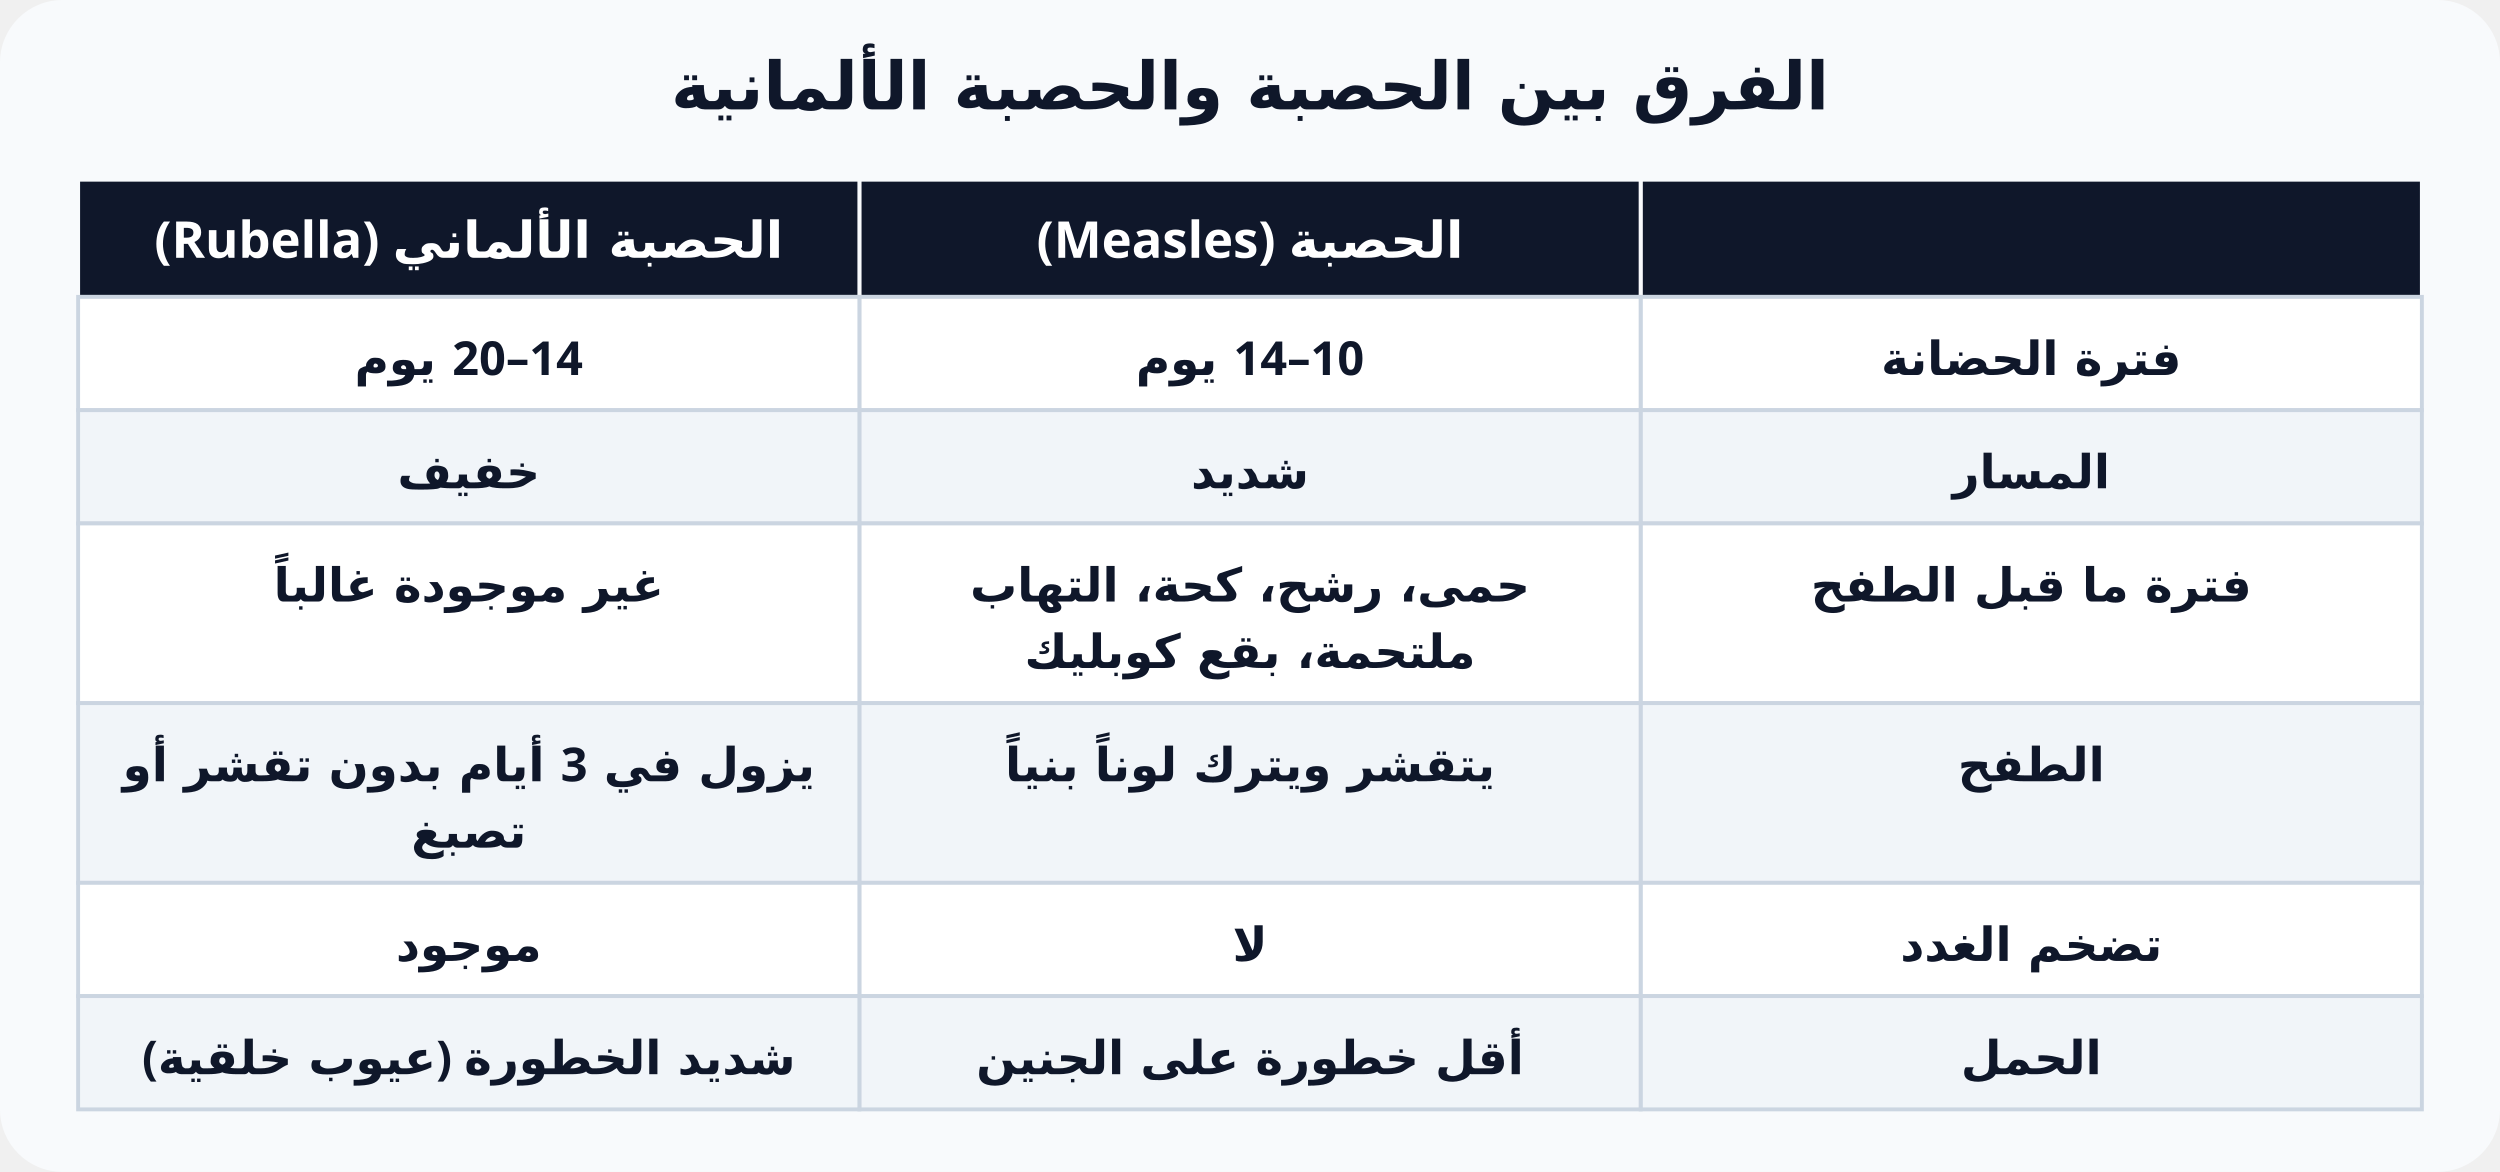
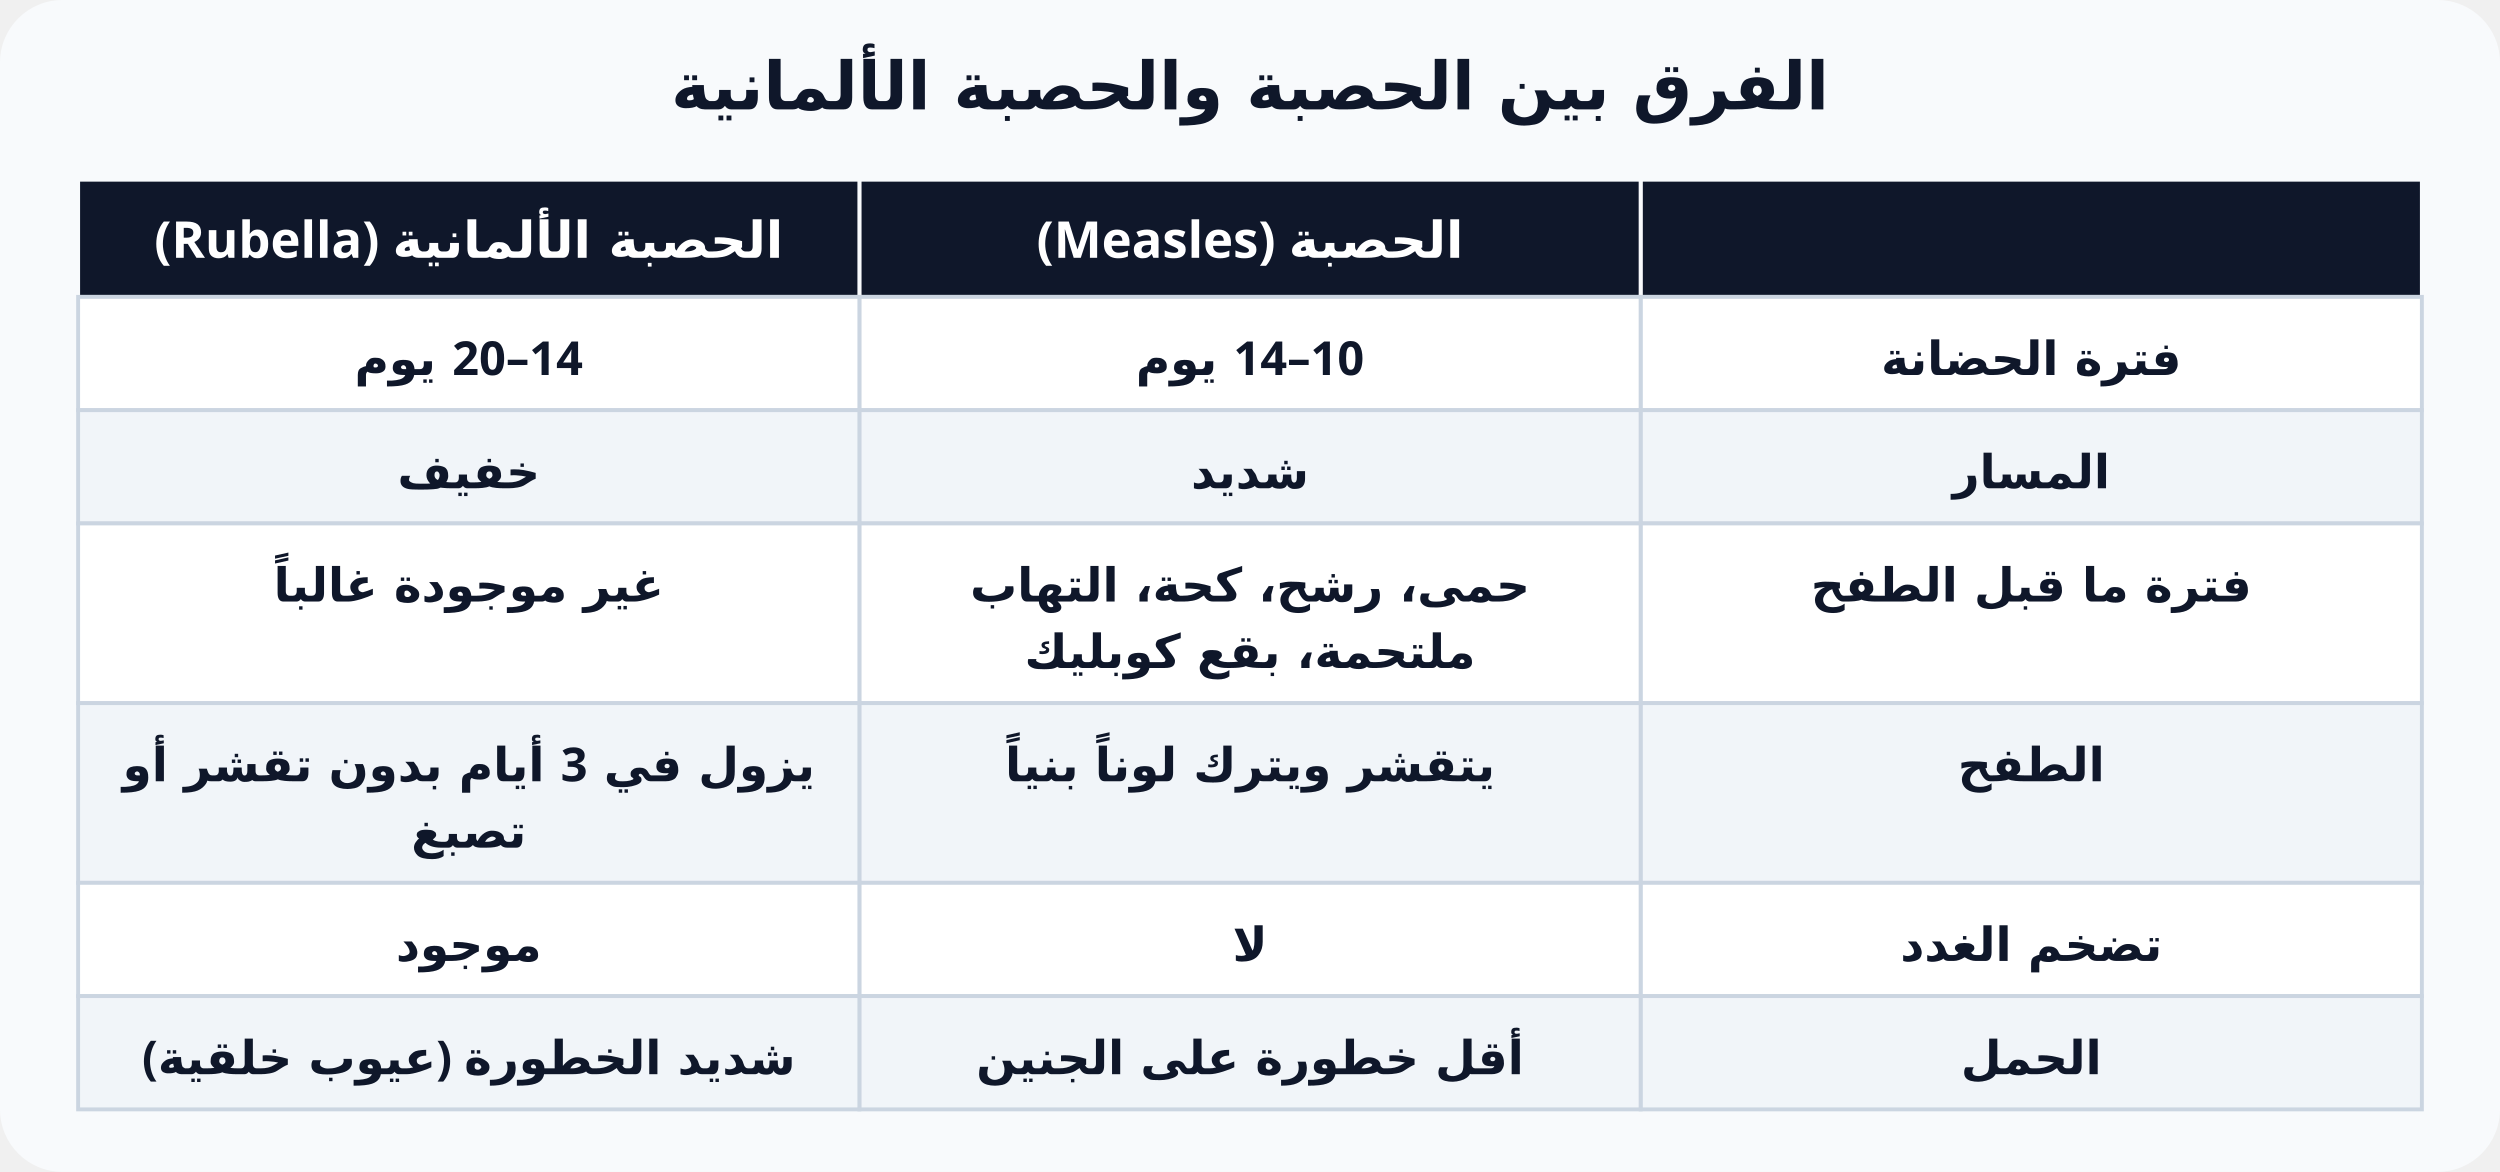
<svg xmlns="http://www.w3.org/2000/svg" viewBox="0 0 640 300" font-family="Cairo, Tahoma, sans-serif" direction="rtl">
  <rect width="640" height="300" rx="16" fill="#f8fafc" />
  <text x="320" y="28" text-anchor="middle" font-size="17" font-weight="800" fill="#0f172a">الفرق بين الحصبة والحصبة الألمانية</text>
  <g text-anchor="middle">
    <rect x="420" y="46" width="200" height="30" fill="#0f172a" stroke="#f8fafc" />
    <text x="520" y="66" font-size="13" font-weight="800" fill="#fff" />
    <rect x="220" y="46" width="200" height="30" fill="#0f172a" stroke="#f8fafc" />
    <text x="320" y="66" font-size="13" font-weight="800" fill="#fff">الحصبة (Measles)</text>
    <rect x="20" y="46" width="200" height="30" fill="#0f172a" stroke="#f8fafc" />
-     <text x="120" y="66" font-size="13" font-weight="800" fill="#fff">الحصبة الألماني (Rubella)</text>
+     <text x="120" y="66" font-size="13" font-weight="800" fill="#fff">الحصبة الألمانية (Rubella)</text>
    <rect x="420" y="76" width="200" height="29" fill="#ffffff" stroke="#cbd5e1" />
    <text x="520" y="96" font-size="12" font-weight="800" fill="#0f172a">فترة الحضانة</text>
    <rect x="220" y="76" width="200" height="29" fill="#ffffff" stroke="#cbd5e1" />
    <text x="320" y="96" font-size="12" font-weight="600" fill="#0f172a">10–14 يوم</text>
    <rect x="20" y="76" width="200" height="29" fill="#ffffff" stroke="#cbd5e1" />
    <text x="120" y="96" font-size="12" font-weight="600" fill="#0f172a">14–20 يوم</text>
    <rect x="420" y="105" width="200" height="29" fill="#f1f5f9" stroke="#cbd5e1" />
    <text x="520" y="125" font-size="12" font-weight="800" fill="#0f172a">المسار</text>
    <rect x="220" y="105" width="200" height="29" fill="#f1f5f9" stroke="#cbd5e1" />
    <text x="320" y="125" font-size="12" font-weight="600" fill="#0f172a">شديد</text>
    <rect x="20" y="105" width="200" height="29" fill="#f1f5f9" stroke="#cbd5e1" />
    <text x="120" y="125" font-size="12" font-weight="600" fill="#0f172a">خفيف</text>
    <rect x="420" y="134" width="200" height="46" fill="#ffffff" stroke="#cbd5e1" />
    <text x="520" y="154" font-size="12" font-weight="800" fill="#0f172a">فترة ما قبل الطفح</text>
    <rect x="220" y="134" width="200" height="46" fill="#ffffff" stroke="#cbd5e1" />
    <text x="320" y="154" font-size="12" font-weight="600" fill="#0f172a">حمى، رشح، كحة، التهاب</text>
    <text x="320" y="171" font-size="12" font-weight="600" fill="#0f172a">ملتحمة، بقع كوبليك</text>
    <rect x="20" y="134" width="200" height="46" fill="#ffffff" stroke="#cbd5e1" />
    <text x="120" y="154" font-size="12" font-weight="600" fill="#0f172a">غير موجودة غالباً</text>
    <rect x="420" y="180" width="200" height="46" fill="#f1f5f9" stroke="#cbd5e1" />
    <text x="520" y="200" font-size="12" font-weight="800" fill="#0f172a">الطفح</text>
    <rect x="220" y="180" width="200" height="46" fill="#f1f5f9" stroke="#cbd5e1" />
    <text x="320" y="200" font-size="12" font-weight="600" fill="#0f172a">يتقشر ويترك لوناً بنياً</text>
    <rect x="20" y="180" width="200" height="46" fill="#f1f5f9" stroke="#cbd5e1" />
    <text x="120" y="200" font-size="12" font-weight="600" fill="#0f172a">يزول في 3 أيام بدون تقشر أو</text>
    <text x="120" y="217" font-size="12" font-weight="600" fill="#0f172a">تصبغ</text>
    <rect x="420" y="226" width="200" height="29" fill="#ffffff" stroke="#cbd5e1" />
    <text x="520" y="246" font-size="12" font-weight="800" fill="#0f172a">تضخم الغدد</text>
    <rect x="220" y="226" width="200" height="29" fill="#ffffff" stroke="#cbd5e1" />
    <text x="320" y="246" font-size="12" font-weight="600" fill="#0f172a">لا</text>
    <rect x="20" y="226" width="200" height="29" fill="#ffffff" stroke="#cbd5e1" />
    <text x="120" y="246" font-size="12" font-weight="600" fill="#0f172a">موجود</text>
    <rect x="420" y="255" width="200" height="29" fill="#f1f5f9" stroke="#cbd5e1" />
    <text x="520" y="275" font-size="12" font-weight="800" fill="#0f172a">الحمل</text>
    <rect x="220" y="255" width="200" height="29" fill="#f1f5f9" stroke="#cbd5e1" />
    <text x="320" y="275" font-size="12" font-weight="600" fill="#0f172a">أقل خطورة على الجنين</text>
    <rect x="20" y="255" width="200" height="29" fill="#f1f5f9" stroke="#cbd5e1" />
    <text x="120" y="275" font-size="12" font-weight="600" fill="#0f172a">شديد الخطورة (عيوب خلقية)</text>
  </g>
</svg>
